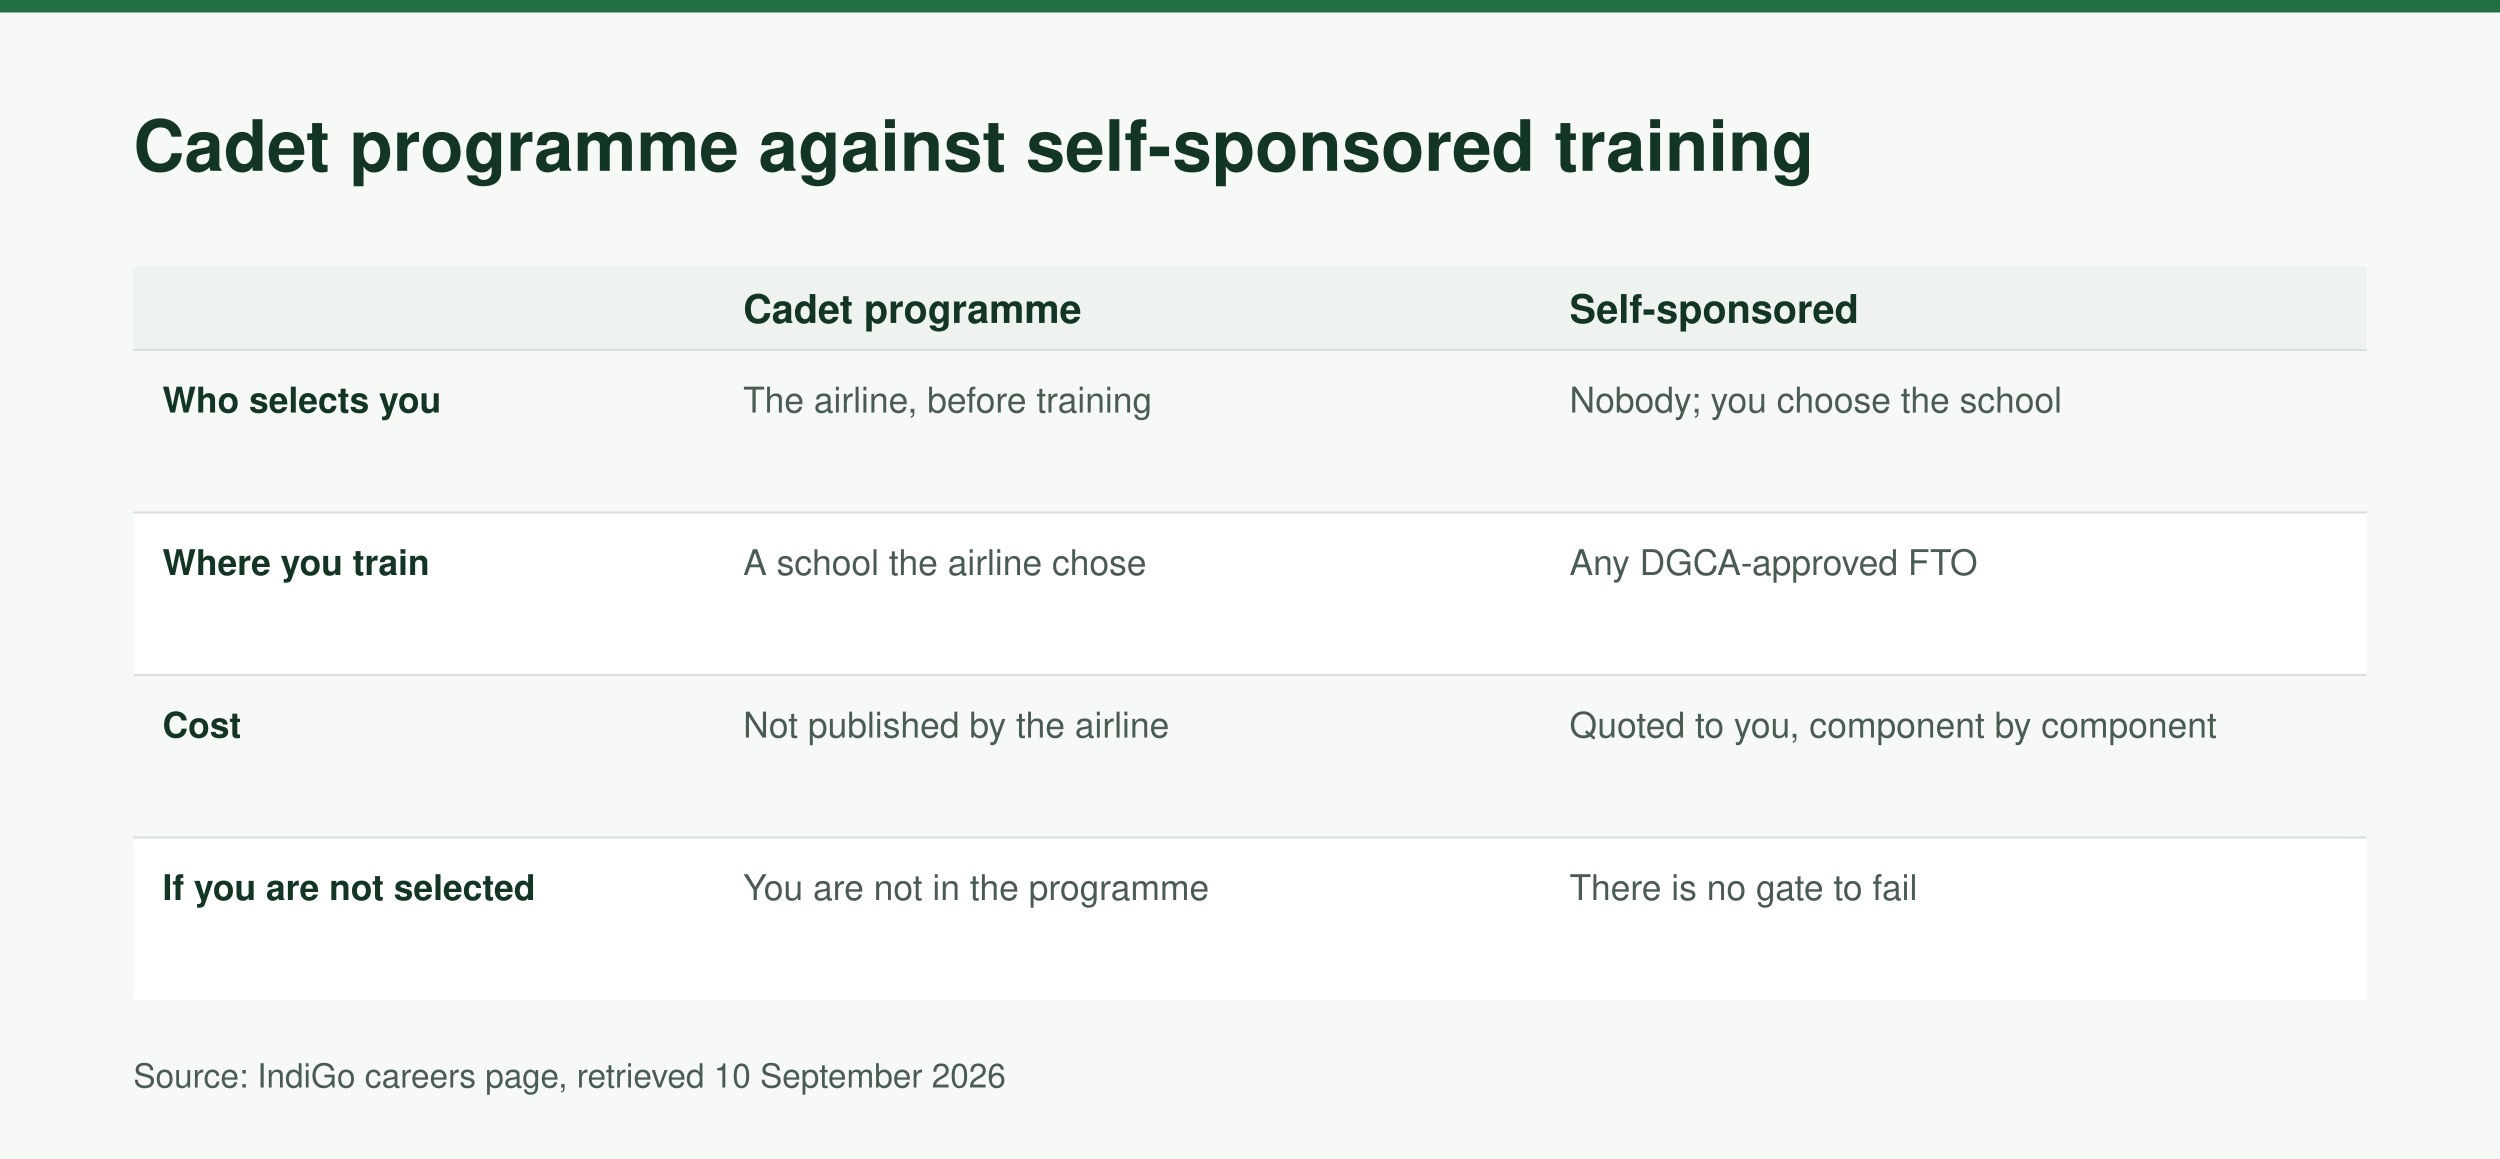
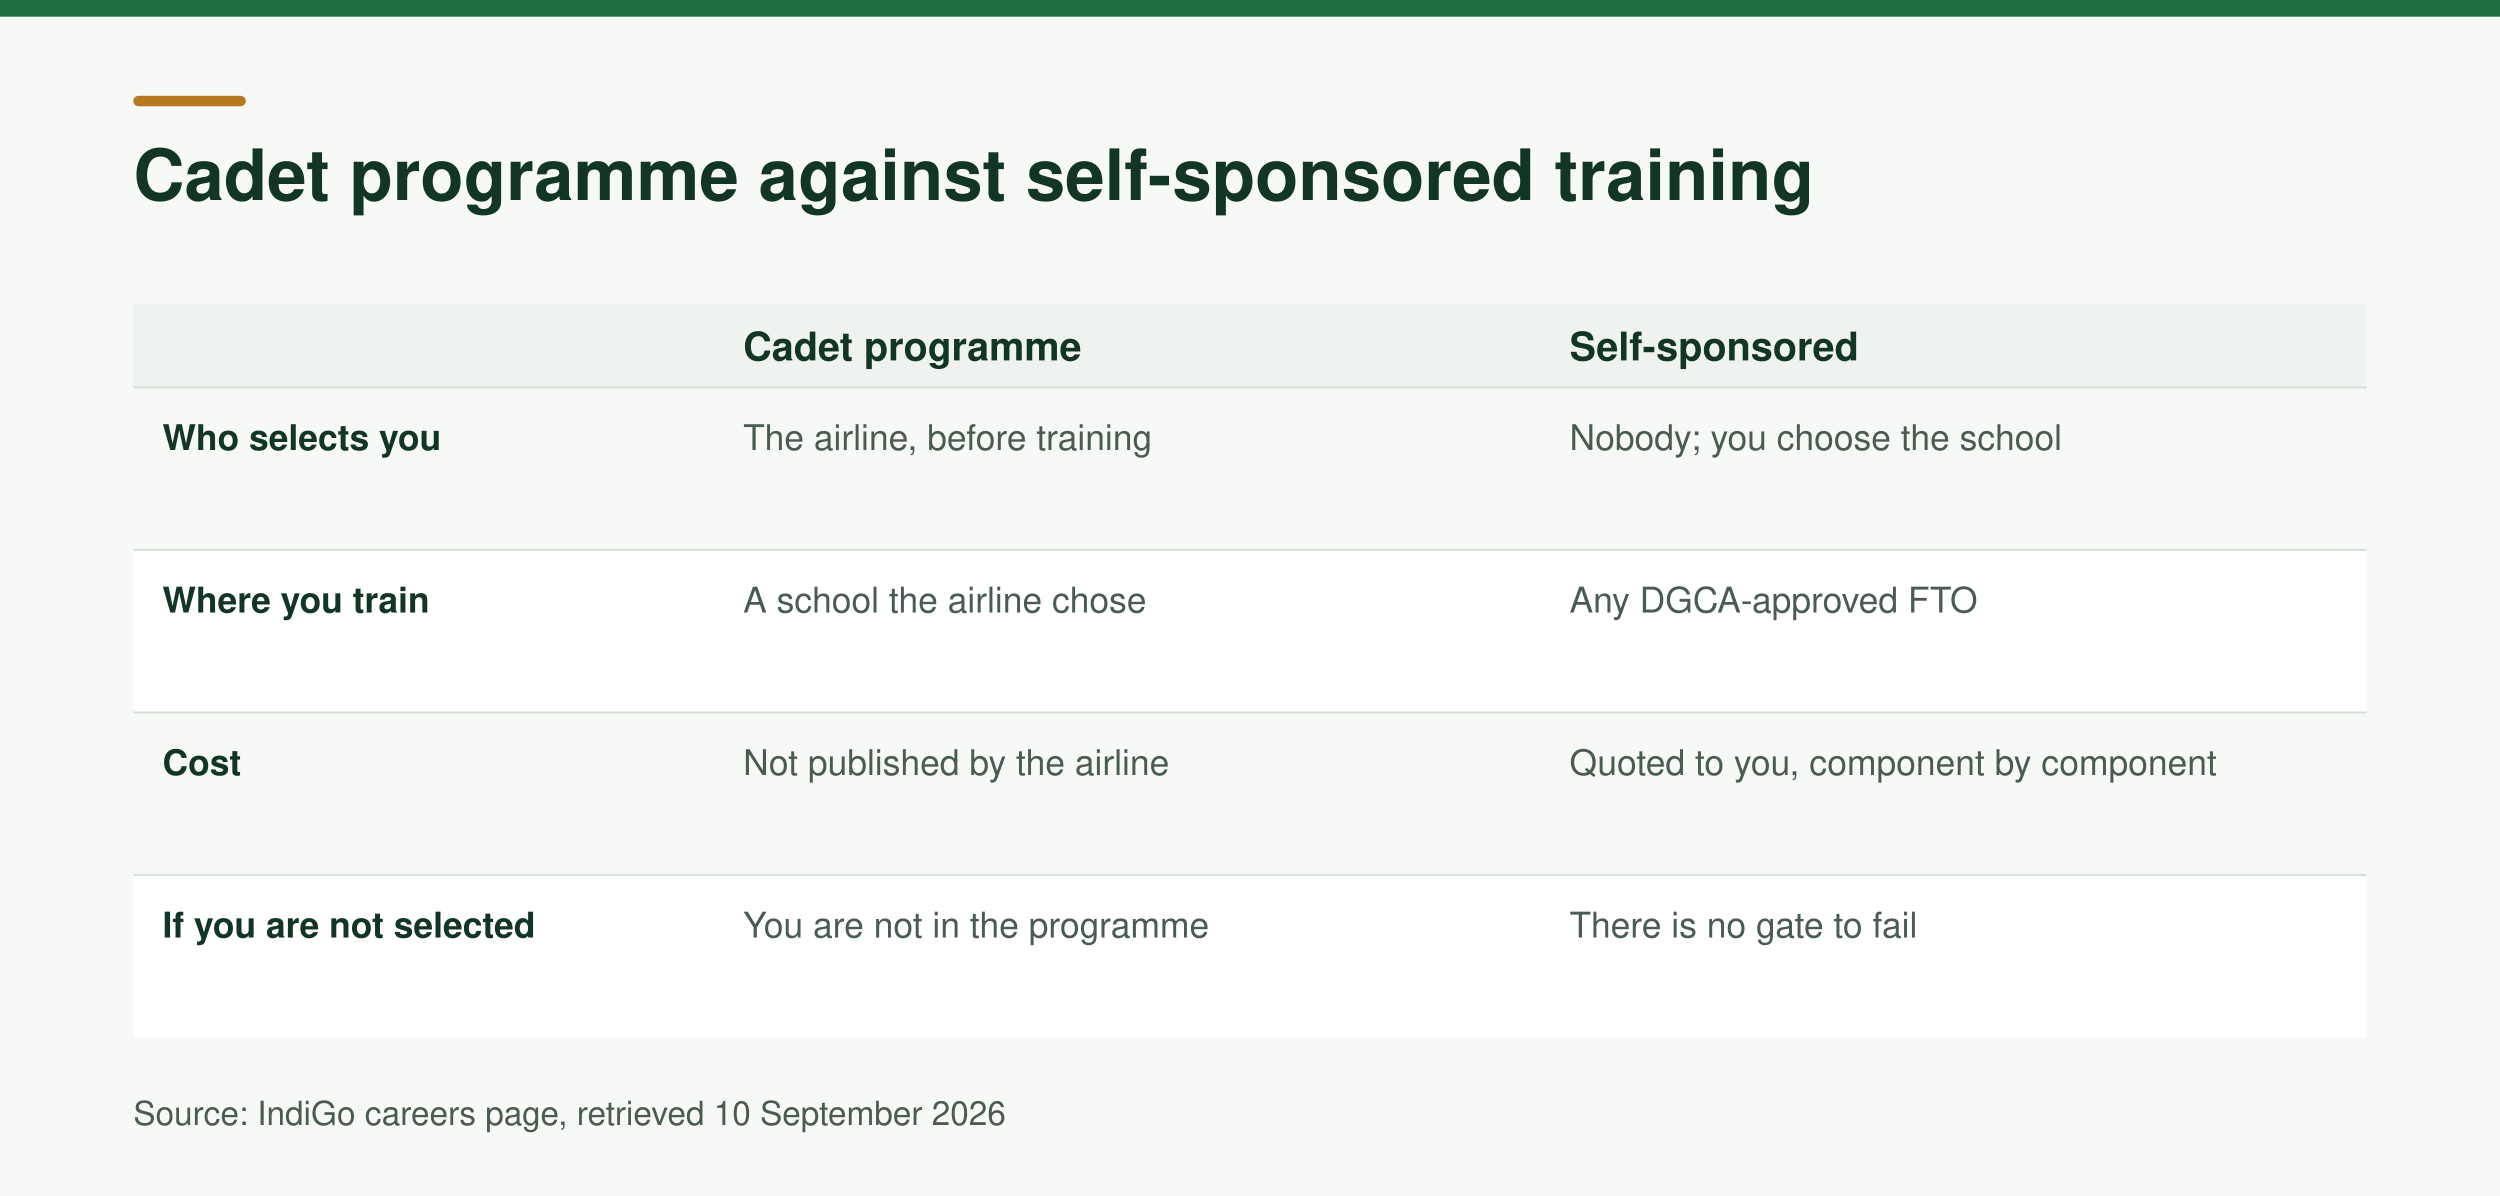
- <svg xmlns="http://www.w3.org/2000/svg" viewBox="0 0 1200 556" width="1200" height="556" role="img" aria-label="Cadet programme against self-sponsored training">
-   <rect width="1200" height="556" fill="#f7f9f7" />
-   <rect x="0" y="0" width="1200" height="6" fill="#1f6f43" />
-   <text x="64" y="82" font-family="'Helvetica Neue', Helvetica, Arial, sans-serif" font-size="34" font-weight="700" fill="#123524" text-anchor="start">Cadet programme against self-sponsored training</text>
-   <rect x="64" y="128" width="1072" height="40" fill="#eef3ef" />
-   <text x="356.72" y="155" font-family="'Helvetica Neue', Helvetica, Arial, sans-serif" font-size="19" font-weight="700" fill="#123524" text-anchor="start">Cadet programme</text>
-   <text x="753.36" y="155" font-family="'Helvetica Neue', Helvetica, Arial, sans-serif" font-size="19" font-weight="700" fill="#123524" text-anchor="start">Self-sponsored</text>
-   <line x1="64" y1="168" x2="1136" y2="168" stroke="#d8e0da" stroke-width="1" />
-   <text x="78" y="198" font-family="'Helvetica Neue', Helvetica, Arial, sans-serif" font-size="17" font-weight="600" fill="#123524" text-anchor="start">Who selects you</text>
-   <text x="356.72" y="198" font-family="'Helvetica Neue', Helvetica, Arial, sans-serif" font-size="17" font-weight="400" fill="#4a5b52" text-anchor="start">The airline, before training</text>
-   <text x="753.36" y="198" font-family="'Helvetica Neue', Helvetica, Arial, sans-serif" font-size="17" font-weight="400" fill="#4a5b52" text-anchor="start">Nobody; you choose the school</text>
-   <rect x="64" y="246" width="1072" height="78" fill="#ffffff" />
-   <line x1="64" y1="246" x2="1136" y2="246" stroke="#d8e0da" stroke-width="1" />
-   <text x="78" y="276" font-family="'Helvetica Neue', Helvetica, Arial, sans-serif" font-size="17" font-weight="600" fill="#123524" text-anchor="start">Where you train</text>
-   <text x="356.72" y="276" font-family="'Helvetica Neue', Helvetica, Arial, sans-serif" font-size="17" font-weight="400" fill="#4a5b52" text-anchor="start">A school the airline chose</text>
-   <text x="753.36" y="276" font-family="'Helvetica Neue', Helvetica, Arial, sans-serif" font-size="17" font-weight="400" fill="#4a5b52" text-anchor="start">Any DGCA-approved FTO</text>
-   <line x1="64" y1="324" x2="1136" y2="324" stroke="#d8e0da" stroke-width="1" />
-   <text x="78" y="354" font-family="'Helvetica Neue', Helvetica, Arial, sans-serif" font-size="17" font-weight="600" fill="#123524" text-anchor="start">Cost</text>
-   <text x="356.72" y="354" font-family="'Helvetica Neue', Helvetica, Arial, sans-serif" font-size="17" font-weight="400" fill="#4a5b52" text-anchor="start">Not published by the airline</text>
-   <text x="753.36" y="354" font-family="'Helvetica Neue', Helvetica, Arial, sans-serif" font-size="17" font-weight="400" fill="#4a5b52" text-anchor="start">Quoted to you, component by component</text>
-   <rect x="64" y="402" width="1072" height="78" fill="#ffffff" />
-   <line x1="64" y1="402" x2="1136" y2="402" stroke="#d8e0da" stroke-width="1" />
-   <text x="78" y="432" font-family="'Helvetica Neue', Helvetica, Arial, sans-serif" font-size="17" font-weight="600" fill="#123524" text-anchor="start">If you are not selected</text>
-   <text x="356.72" y="432" font-family="'Helvetica Neue', Helvetica, Arial, sans-serif" font-size="17" font-weight="400" fill="#4a5b52" text-anchor="start">You are not in the programme</text>
-   <text x="753.36" y="432" font-family="'Helvetica Neue', Helvetica, Arial, sans-serif" font-size="17" font-weight="400" fill="#4a5b52" text-anchor="start">There is no gate to fail</text>
-   <text x="64" y="522" font-family="'Helvetica Neue', Helvetica, Arial, sans-serif" font-size="16" font-weight="400" fill="#4a5b52" text-anchor="start">Source: IndiGo careers page, retrieved 10 September 2026</text>
+ <svg xmlns="http://www.w3.org/2000/svg" viewBox="0 0 1200 574" width="1200" height="574" role="img" aria-label="Cadet programme against self-sponsored training">
+   <rect width="1200" height="574" fill="#f7f9f7" />
+   <rect x="0" y="0" width="1200" height="8" fill="#1f6f43" />
+   <rect x="64" y="46" width="54" height="5" rx="2.5" fill="#b7791f" />
+   <text x="64" y="96" font-family="'Helvetica Neue', Helvetica, Arial, sans-serif" font-size="34" font-weight="700" fill="#123524" text-anchor="start">Cadet programme against self-sponsored training</text>
+   <rect x="64" y="146" width="1072" height="40" fill="#eef3ef" />
+   <text x="356.72" y="173" font-family="'Helvetica Neue', Helvetica, Arial, sans-serif" font-size="19" font-weight="700" fill="#123524" text-anchor="start">Cadet programme</text>
+   <text x="753.36" y="173" font-family="'Helvetica Neue', Helvetica, Arial, sans-serif" font-size="19" font-weight="700" fill="#123524" text-anchor="start">Self-sponsored</text>
+   <line x1="64" y1="186" x2="1136" y2="186" stroke="#d8e0da" stroke-width="1" />
+   <text x="78" y="216" font-family="'Helvetica Neue', Helvetica, Arial, sans-serif" font-size="17" font-weight="600" fill="#123524" text-anchor="start">Who selects you</text>
+   <text x="356.72" y="216" font-family="'Helvetica Neue', Helvetica, Arial, sans-serif" font-size="17" font-weight="400" fill="#4a5b52" text-anchor="start">The airline, before training</text>
+   <text x="753.36" y="216" font-family="'Helvetica Neue', Helvetica, Arial, sans-serif" font-size="17" font-weight="400" fill="#4a5b52" text-anchor="start">Nobody; you choose the school</text>
+   <rect x="64" y="264" width="1072" height="78" fill="#ffffff" />
+   <line x1="64" y1="264" x2="1136" y2="264" stroke="#d8e0da" stroke-width="1" />
+   <text x="78" y="294" font-family="'Helvetica Neue', Helvetica, Arial, sans-serif" font-size="17" font-weight="600" fill="#123524" text-anchor="start">Where you train</text>
+   <text x="356.72" y="294" font-family="'Helvetica Neue', Helvetica, Arial, sans-serif" font-size="17" font-weight="400" fill="#4a5b52" text-anchor="start">A school the airline chose</text>
+   <text x="753.36" y="294" font-family="'Helvetica Neue', Helvetica, Arial, sans-serif" font-size="17" font-weight="400" fill="#4a5b52" text-anchor="start">Any DGCA-approved FTO</text>
+   <line x1="64" y1="342" x2="1136" y2="342" stroke="#d8e0da" stroke-width="1" />
+   <text x="78" y="372" font-family="'Helvetica Neue', Helvetica, Arial, sans-serif" font-size="17" font-weight="600" fill="#123524" text-anchor="start">Cost</text>
+   <text x="356.72" y="372" font-family="'Helvetica Neue', Helvetica, Arial, sans-serif" font-size="17" font-weight="400" fill="#4a5b52" text-anchor="start">Not published by the airline</text>
+   <text x="753.36" y="372" font-family="'Helvetica Neue', Helvetica, Arial, sans-serif" font-size="17" font-weight="400" fill="#4a5b52" text-anchor="start">Quoted to you, component by component</text>
+   <rect x="64" y="420" width="1072" height="78" fill="#ffffff" />
+   <line x1="64" y1="420" x2="1136" y2="420" stroke="#d8e0da" stroke-width="1" />
+   <text x="78" y="450" font-family="'Helvetica Neue', Helvetica, Arial, sans-serif" font-size="17" font-weight="600" fill="#123524" text-anchor="start">If you are not selected</text>
+   <text x="356.72" y="450" font-family="'Helvetica Neue', Helvetica, Arial, sans-serif" font-size="17" font-weight="400" fill="#4a5b52" text-anchor="start">You are not in the programme</text>
+   <text x="753.36" y="450" font-family="'Helvetica Neue', Helvetica, Arial, sans-serif" font-size="17" font-weight="400" fill="#4a5b52" text-anchor="start">There is no gate to fail</text>
+   <text x="64" y="540" font-family="'Helvetica Neue', Helvetica, Arial, sans-serif" font-size="16" font-weight="400" fill="#4a5b52" text-anchor="start">Source: IndiGo careers page, retrieved 10 September 2026</text>
</svg>
